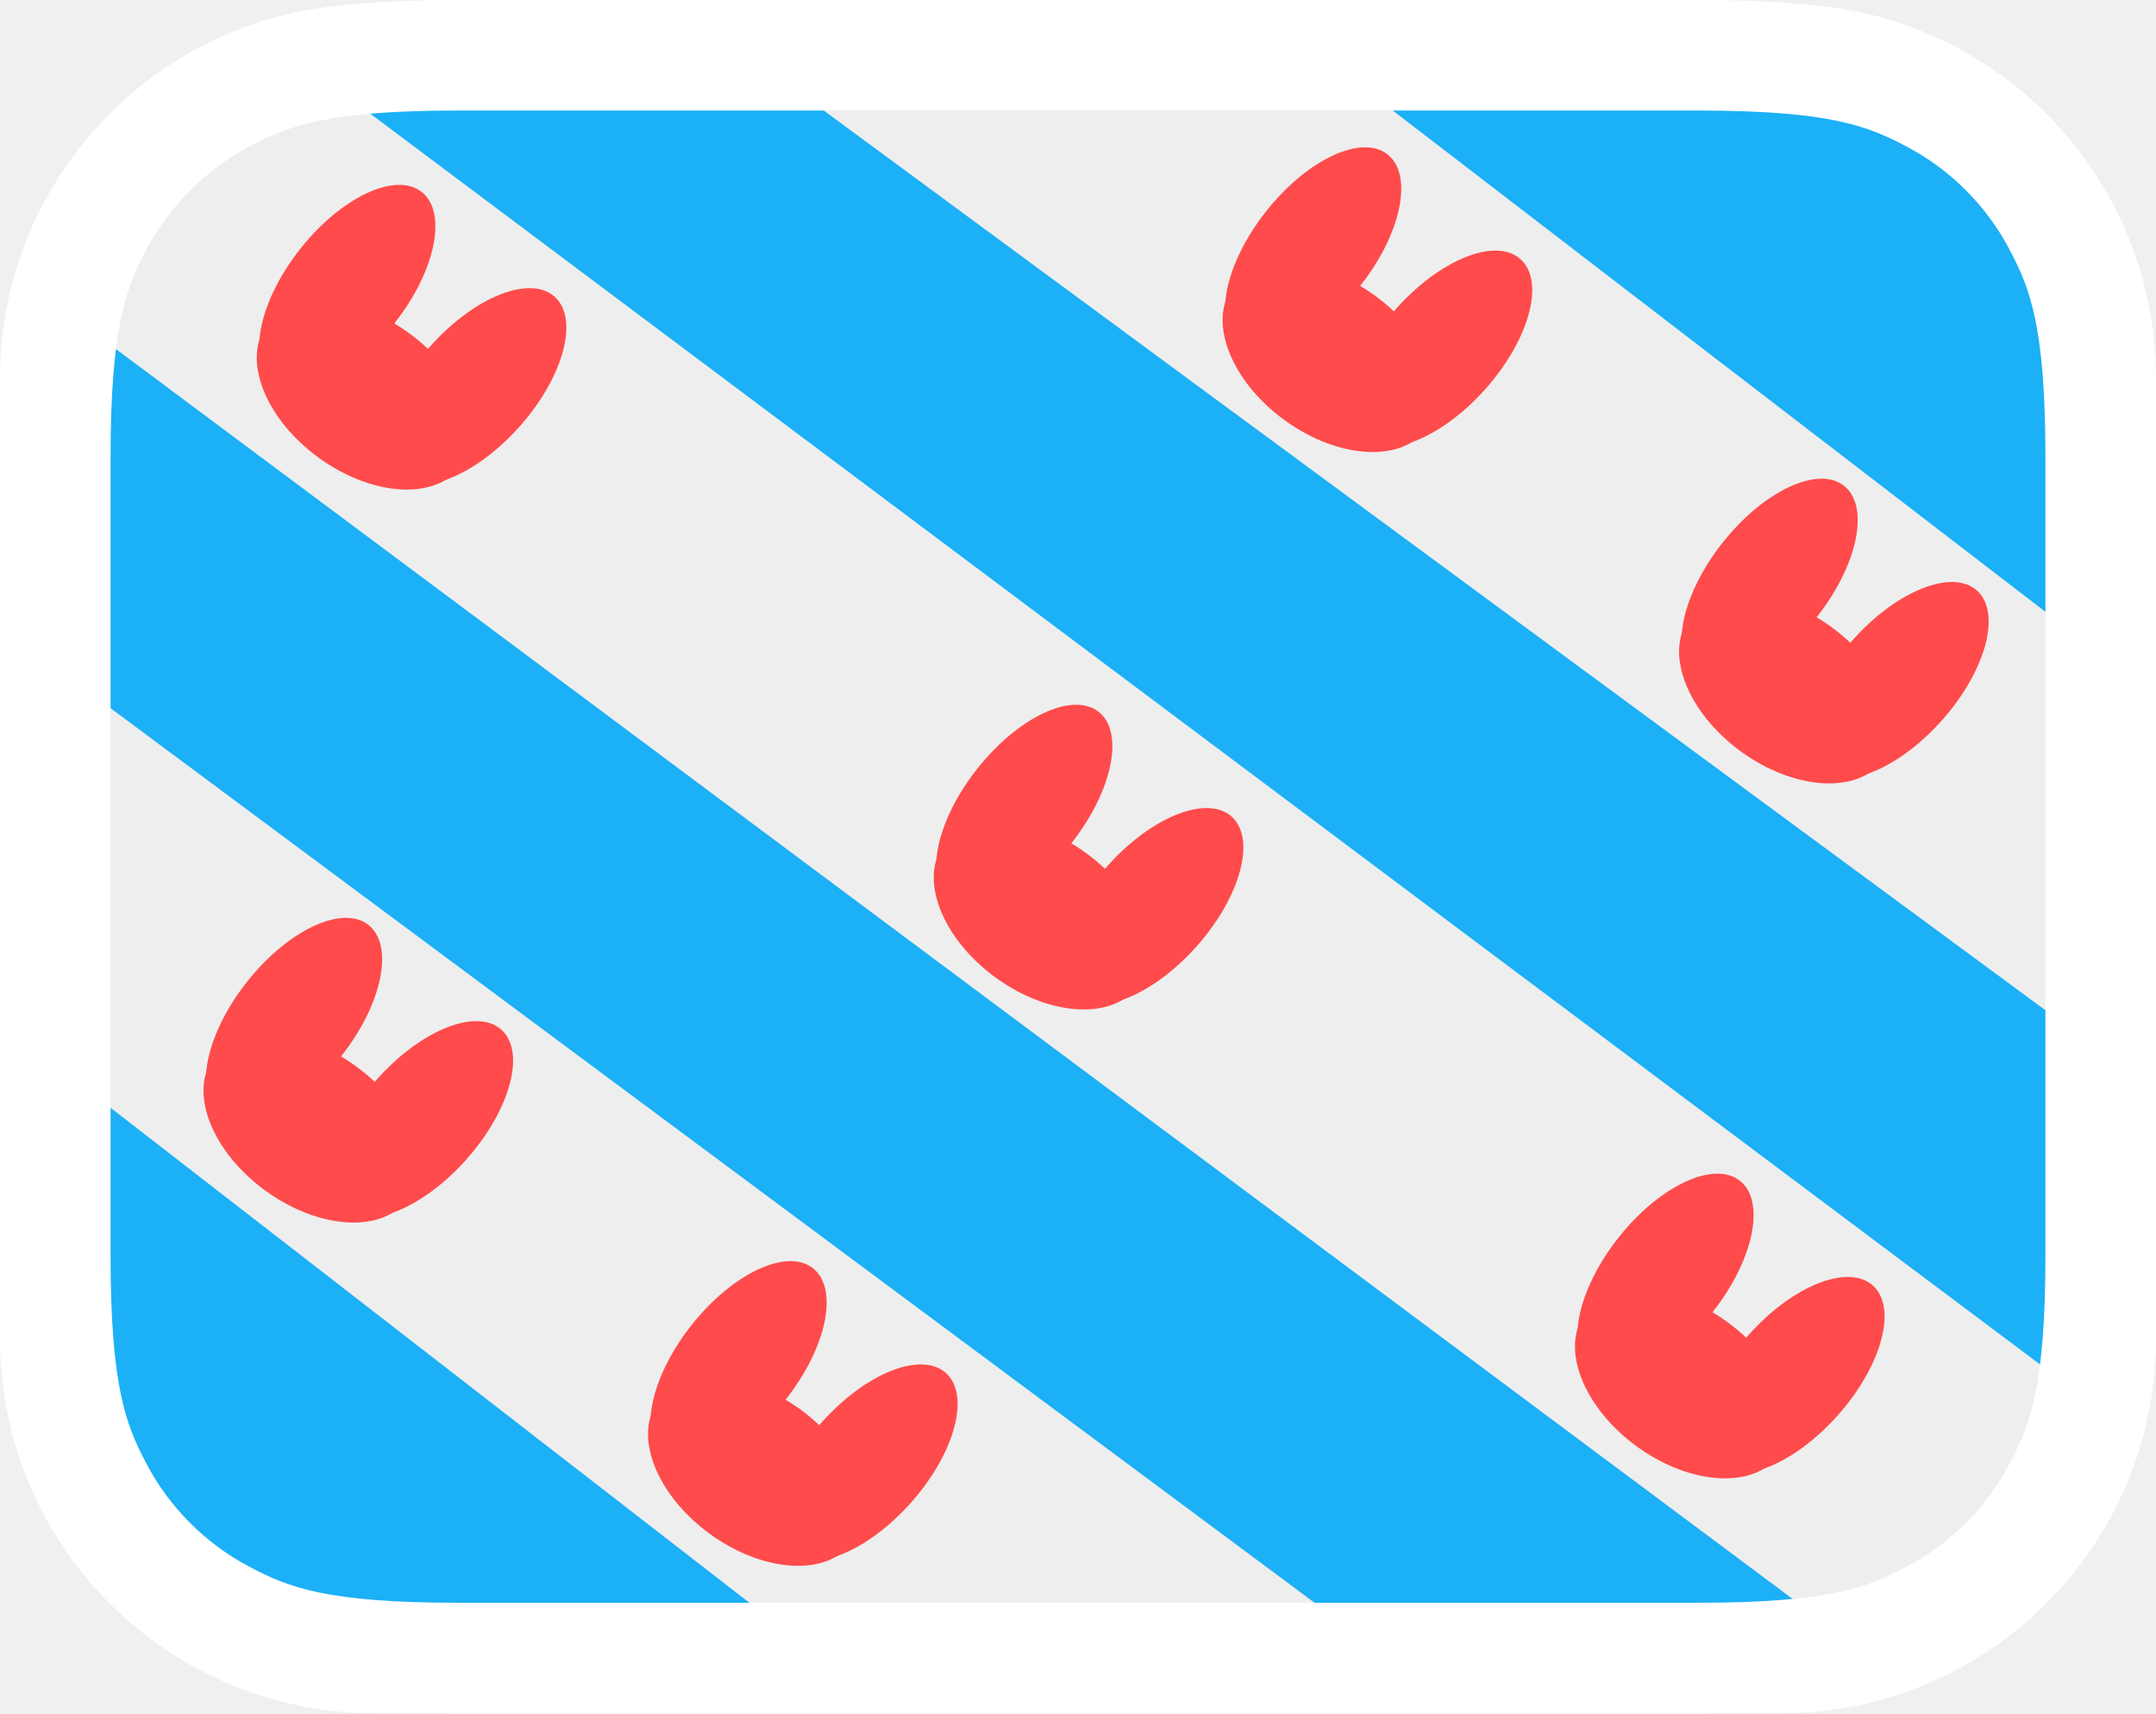
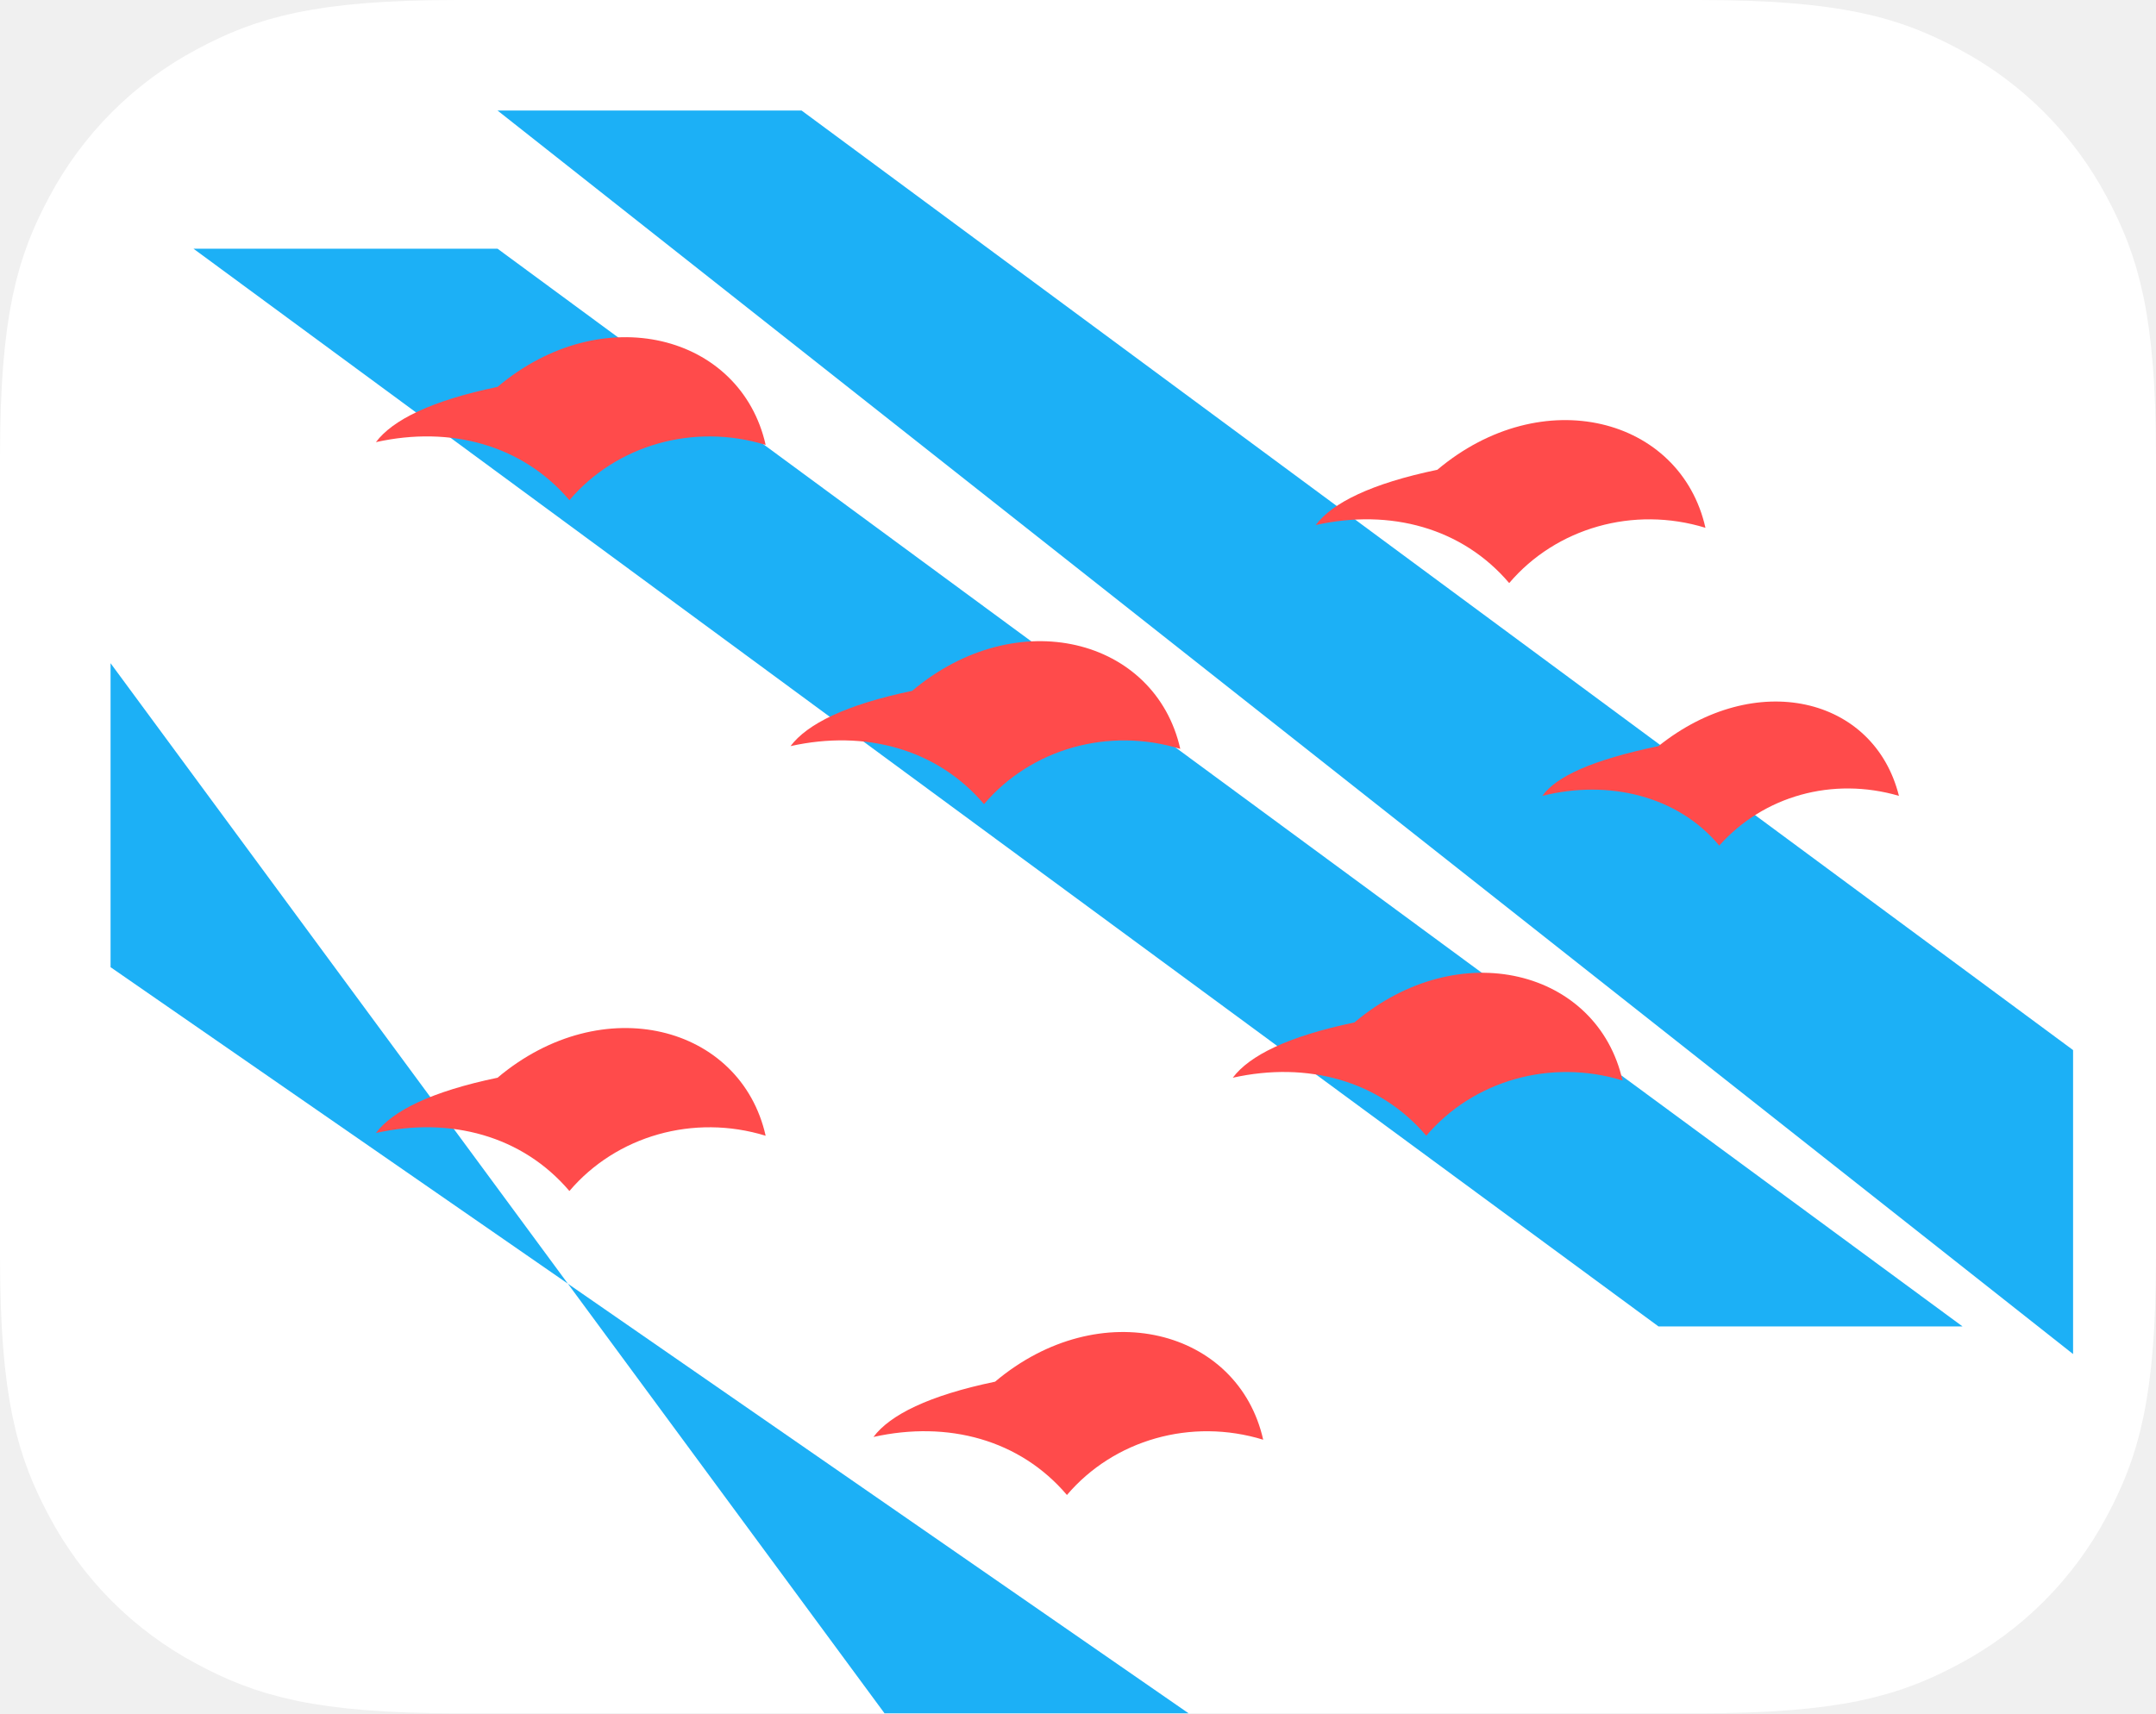
- <svg xmlns="http://www.w3.org/2000/svg" width="78" height="62">
-   <rect width="78" height="61.858" y=".142" ry="13.559" style="fill:#fff;fill-rule:evenodd;stroke:none;stroke-width:.179" />
-   <rect width="72.13" height="57.485" x="3.124" y="2.803" ry="12.027" style="fill:#1cb0f6;fill-opacity:1;fill-rule:evenodd;stroke:none;stroke-width:.159;stroke-opacity:1" />
-   <path d="m1.511 38.159 28.393 22.005 22.464 1.41L.998 23.397.27 38.43Zm75.062-14.042L48.087 2.232 25.617.917l51.53 37.96.666-15.036Z" style="fill:#eee;fill-opacity:1;fill-rule:nonzero;stroke:none;stroke-width:.322px;stroke-linecap:butt;stroke-linejoin:miter;stroke-opacity:1" />
-   <path d="m3.443 12.072 62.51 46.608c5.281-1.572 10.142-1.092 8.7-8.669L13.106 3.897C7.2 3.64 3.253 7.484 3.442 12.072" style="fill:#eee;fill-opacity:1;fill-rule:nonzero;stroke:none;stroke-width:.196px;stroke-linecap:butt;stroke-linejoin:miter;stroke-opacity:1" />
-   <g style="fill:none;fill-rule:nonzero;stroke:none;stroke-width:1" transform="translate(-34.845 -171.439)scale(.81676)">
-     <ellipse cx="-98.067" cy="229.146" rx="5.317" ry="2.659" style="fill:#ff4b4b;fill-opacity:1;stroke:none;stroke-width:.177;stroke-opacity:1" transform="rotate(-48.46)" />
-     <ellipse cx="-110.795" cy="216.089" rx="5.317" ry="2.659" style="fill:#ff4b4b;fill-opacity:1;stroke:none;stroke-width:.177;stroke-opacity:1" transform="rotate(-51.678)" />
-     <ellipse cx="215.007" cy="122.694" rx="5.317" ry="3.409" style="fill:#ff4b4b;fill-opacity:1;stroke:none;stroke-width:.201;stroke-opacity:1" transform="rotate(36.067)" />
+ <svg xmlns="http://www.w3.org/2000/svg" width="78" height="62" viewBox="0 0 78 62">
+   <path fill="#fff" stroke="#fff" stroke-width="4" d="M61.437 2H16.563c-4.935 0-6.696.585-8.493 1.545A10.9 10.9 0 0 0 3.545 8.07C2.585 9.867 2 11.628 2 16.563v28.874c0 4.935.585 6.696 1.545 8.493a10.9 10.9 0 0 0 4.525 4.525C9.867 59.415 11.628 60 16.563 60h44.874c4.935 0 6.696-.585 8.493-1.545a10.9 10.9 0 0 0 4.525-4.525C75.415 52.133 76 50.372 76 45.437V16.563c0-4.935-.585-6.696-1.545-8.493A10.9 10.9 0 0 0 69.93 3.545C68.133 2.585 66.372 2 61.437 2Z" />
+   <path fill="#1cb0f6" d="M7 9h11l53 39H60z" />
+   <path fill="#1cb0f6" d="M18 4h11l46 34v11z" />
+   <path fill="#1cb0f6" d="M4 24v11l39 27H32z" />
+   <g fill="#ff4b4b">
+     <path d="M18 14c3.8-3.2 8.8-1.9 9.7 2.1-2.6-.8-5.4 0-7.1 2-1.7-2-4.3-2.7-7-2.1.6-.8 2-1.5 4.4-2z" />
+     <path d="M33 25c3.8-3.2 8.8-1.9 9.7 2.1-2.6-.8-5.4 0-7.1 2-1.7-2-4.3-2.7-7-2.1.6-.8 2-1.5 4.4-2z" />
+     <path d="M49 37c3.8-3.2 8.8-1.9 9.7 2.1-2.6-.8-5.4 0-7.1 2-1.7-2-4.3-2.7-7-2.1.6-.8 2-1.5 4.4-2z" />
+     <path d="M18 39c3.8-3.2 8.8-1.9 9.7 2.1-2.6-.8-5.4 0-7.1 2-1.7-2-4.3-2.7-7-2.1.6-.8 2-1.5 4.4-2z" />
+     <path d="M36 50c3.8-3.2 8.8-1.9 9.7 2.1-2.6-.8-5.4 0-7.1 2-1.7-2-4.3-2.7-7-2.1.6-.8 2-1.5 4.4-2z" />
+     <path d="M52 17c3.8-3.2 8.8-1.9 9.7 2.1-2.6-.8-5.4 0-7.1 2-1.7-2-4.3-2.7-7-2.1.6-.8 2-1.5 4.4-2z" />
+     <path d="M60 27c3.5-2.8 7.8-1.8 8.7 1.8-2.4-.7-4.9 0-6.5 1.8-1.5-1.8-4-2.4-6.4-1.8.5-.7 1.8-1.3 4.2-1.8z" />
  </g>
-   <g style="fill:none;fill-rule:nonzero;stroke:none;stroke-width:1" transform="translate(-18.331 -159.447)scale(.81676)">
-     <ellipse cx="-98.067" cy="229.146" rx="5.317" ry="2.659" style="fill:#ff4b4b;fill-opacity:1;stroke:none;stroke-width:.177;stroke-opacity:1" transform="rotate(-48.46)" />
-     <ellipse cx="-110.795" cy="216.089" rx="5.317" ry="2.659" style="fill:#ff4b4b;fill-opacity:1;stroke:none;stroke-width:.177;stroke-opacity:1" transform="rotate(-51.678)" />
-     <ellipse cx="215.007" cy="122.694" rx="5.317" ry="3.409" style="fill:#ff4b4b;fill-opacity:1;stroke:none;stroke-width:.201;stroke-opacity:1" transform="rotate(36.067)" />
-   </g>
-   <g style="fill:none;fill-rule:nonzero;stroke:none;stroke-width:1" transform="translate(-69.788 -170.08)scale(.81676)">
-     <ellipse cx="-98.067" cy="229.146" rx="5.317" ry="2.659" style="fill:#ff4b4b;fill-opacity:1;stroke:none;stroke-width:.177;stroke-opacity:1" transform="rotate(-48.46)" />
-     <ellipse cx="-110.795" cy="216.089" rx="5.317" ry="2.659" style="fill:#ff4b4b;fill-opacity:1;stroke:none;stroke-width:.177;stroke-opacity:1" transform="rotate(-51.678)" />
-     <ellipse cx="215.007" cy="122.694" rx="5.317" ry="3.409" style="fill:#ff4b4b;fill-opacity:1;stroke:none;stroke-width:.201;stroke-opacity:1" transform="rotate(36.067)" />
-   </g>
-   <g style="fill:none;fill-rule:nonzero;stroke:none;stroke-width:1" transform="translate(-45.296 -151.267)scale(.81676)">
-     <ellipse cx="-98.067" cy="229.146" rx="5.317" ry="2.659" style="fill:#ff4b4b;fill-opacity:1;stroke:none;stroke-width:.177;stroke-opacity:1" transform="rotate(-48.46)" />
-     <ellipse cx="-110.795" cy="216.089" rx="5.317" ry="2.659" style="fill:#ff4b4b;fill-opacity:1;stroke:none;stroke-width:.177;stroke-opacity:1" transform="rotate(-51.678)" />
-     <ellipse cx="215.007" cy="122.694" rx="5.317" ry="3.409" style="fill:#ff4b4b;fill-opacity:1;stroke:none;stroke-width:.201;stroke-opacity:1" transform="rotate(36.067)" />
-   </g>
-   <g style="fill:none;fill-rule:nonzero;stroke:none;stroke-width:1" transform="translate(-22.098 -134.298)scale(.81676)">
-     <ellipse cx="-98.067" cy="229.146" rx="5.317" ry="2.659" style="fill:#ff4b4b;fill-opacity:1;stroke:none;stroke-width:.177;stroke-opacity:1" transform="rotate(-48.46)" />
-     <ellipse cx="-110.795" cy="216.089" rx="5.317" ry="2.659" style="fill:#ff4b4b;fill-opacity:1;stroke:none;stroke-width:.177;stroke-opacity:1" transform="rotate(-51.678)" />
-     <ellipse cx="215.007" cy="122.694" rx="5.317" ry="3.409" style="fill:#ff4b4b;fill-opacity:1;stroke:none;stroke-width:.201;stroke-opacity:1" transform="rotate(36.067)" />
-   </g>
-   <g style="fill:none;fill-rule:nonzero;stroke:none;stroke-width:1" transform="translate(-71.715 -143.556)scale(.81676)">
-     <ellipse cx="-98.067" cy="229.146" rx="5.317" ry="2.659" style="fill:#ff4b4b;fill-opacity:1;stroke:none;stroke-width:.177;stroke-opacity:1" transform="rotate(-48.46)" />
-     <ellipse cx="-110.795" cy="216.089" rx="5.317" ry="2.659" style="fill:#ff4b4b;fill-opacity:1;stroke:none;stroke-width:.177;stroke-opacity:1" transform="rotate(-51.678)" />
-     <ellipse cx="215.007" cy="122.694" rx="5.317" ry="3.409" style="fill:#ff4b4b;fill-opacity:1;stroke:none;stroke-width:.201;stroke-opacity:1" transform="rotate(36.067)" />
-   </g>
-   <g style="fill:none;fill-rule:nonzero;stroke:none;stroke-width:1" transform="translate(-55.633 -131.133)scale(.81676)">
-     <ellipse cx="-98.067" cy="229.146" rx="5.317" ry="2.659" style="fill:#ff4b4b;fill-opacity:1;stroke:none;stroke-width:.177;stroke-opacity:1" transform="rotate(-48.46)" />
-     <ellipse cx="-110.795" cy="216.089" rx="5.317" ry="2.659" style="fill:#ff4b4b;fill-opacity:1;stroke:none;stroke-width:.177;stroke-opacity:1" transform="rotate(-51.678)" />
-     <ellipse cx="215.007" cy="122.694" rx="5.317" ry="3.409" style="fill:#ff4b4b;fill-opacity:1;stroke:none;stroke-width:.201;stroke-opacity:1" transform="rotate(36.067)" />
-   </g>
-   <path d="M61.437 2H16.563c-4.935 0-6.696.585-8.493 1.545A10.9 10.9 0 0 0 3.545 8.07C2.585 9.867 2 11.628 2 16.563v28.874c0 4.935.585 6.696 1.545 8.493a10.9 10.9 0 0 0 4.525 4.525c1.797.96 3.558 1.545 8.493 1.545h44.874c4.935 0 6.696-.585 8.493-1.545a10.9 10.9 0 0 0 4.525-4.525c.96-1.797 1.545-3.558 1.545-8.493V16.563c0-4.935-.585-6.696-1.545-8.493a10.9 10.9 0 0 0-4.525-4.525C68.133 2.585 66.372 2 61.437 2Z" style="fill:none;fill-opacity:1;fill-rule:nonzero;stroke:#fff;stroke-width:4" />
</svg>
